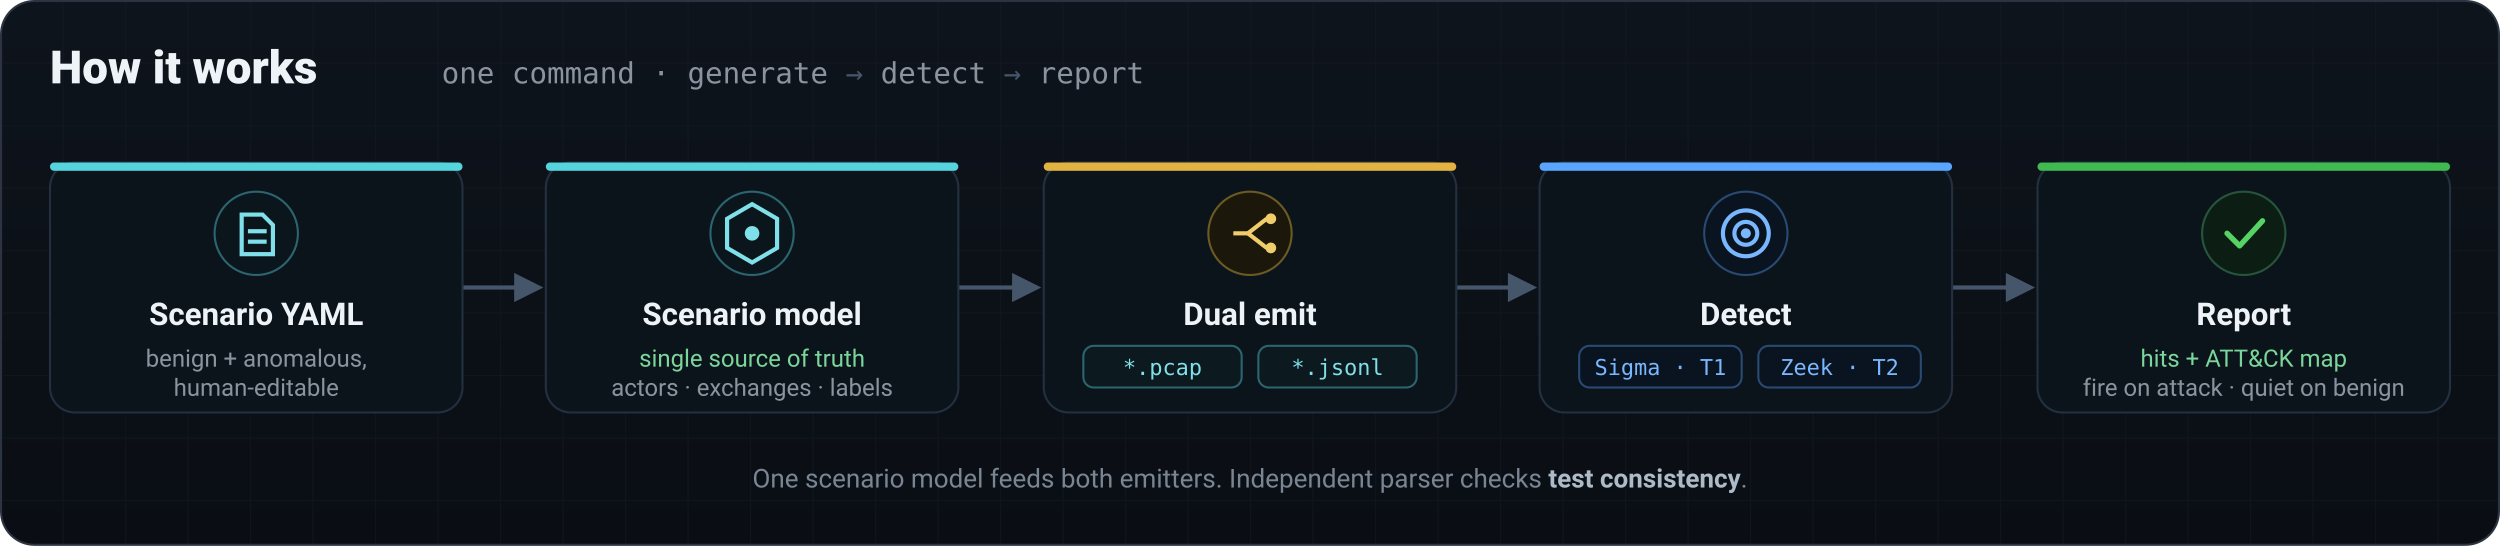
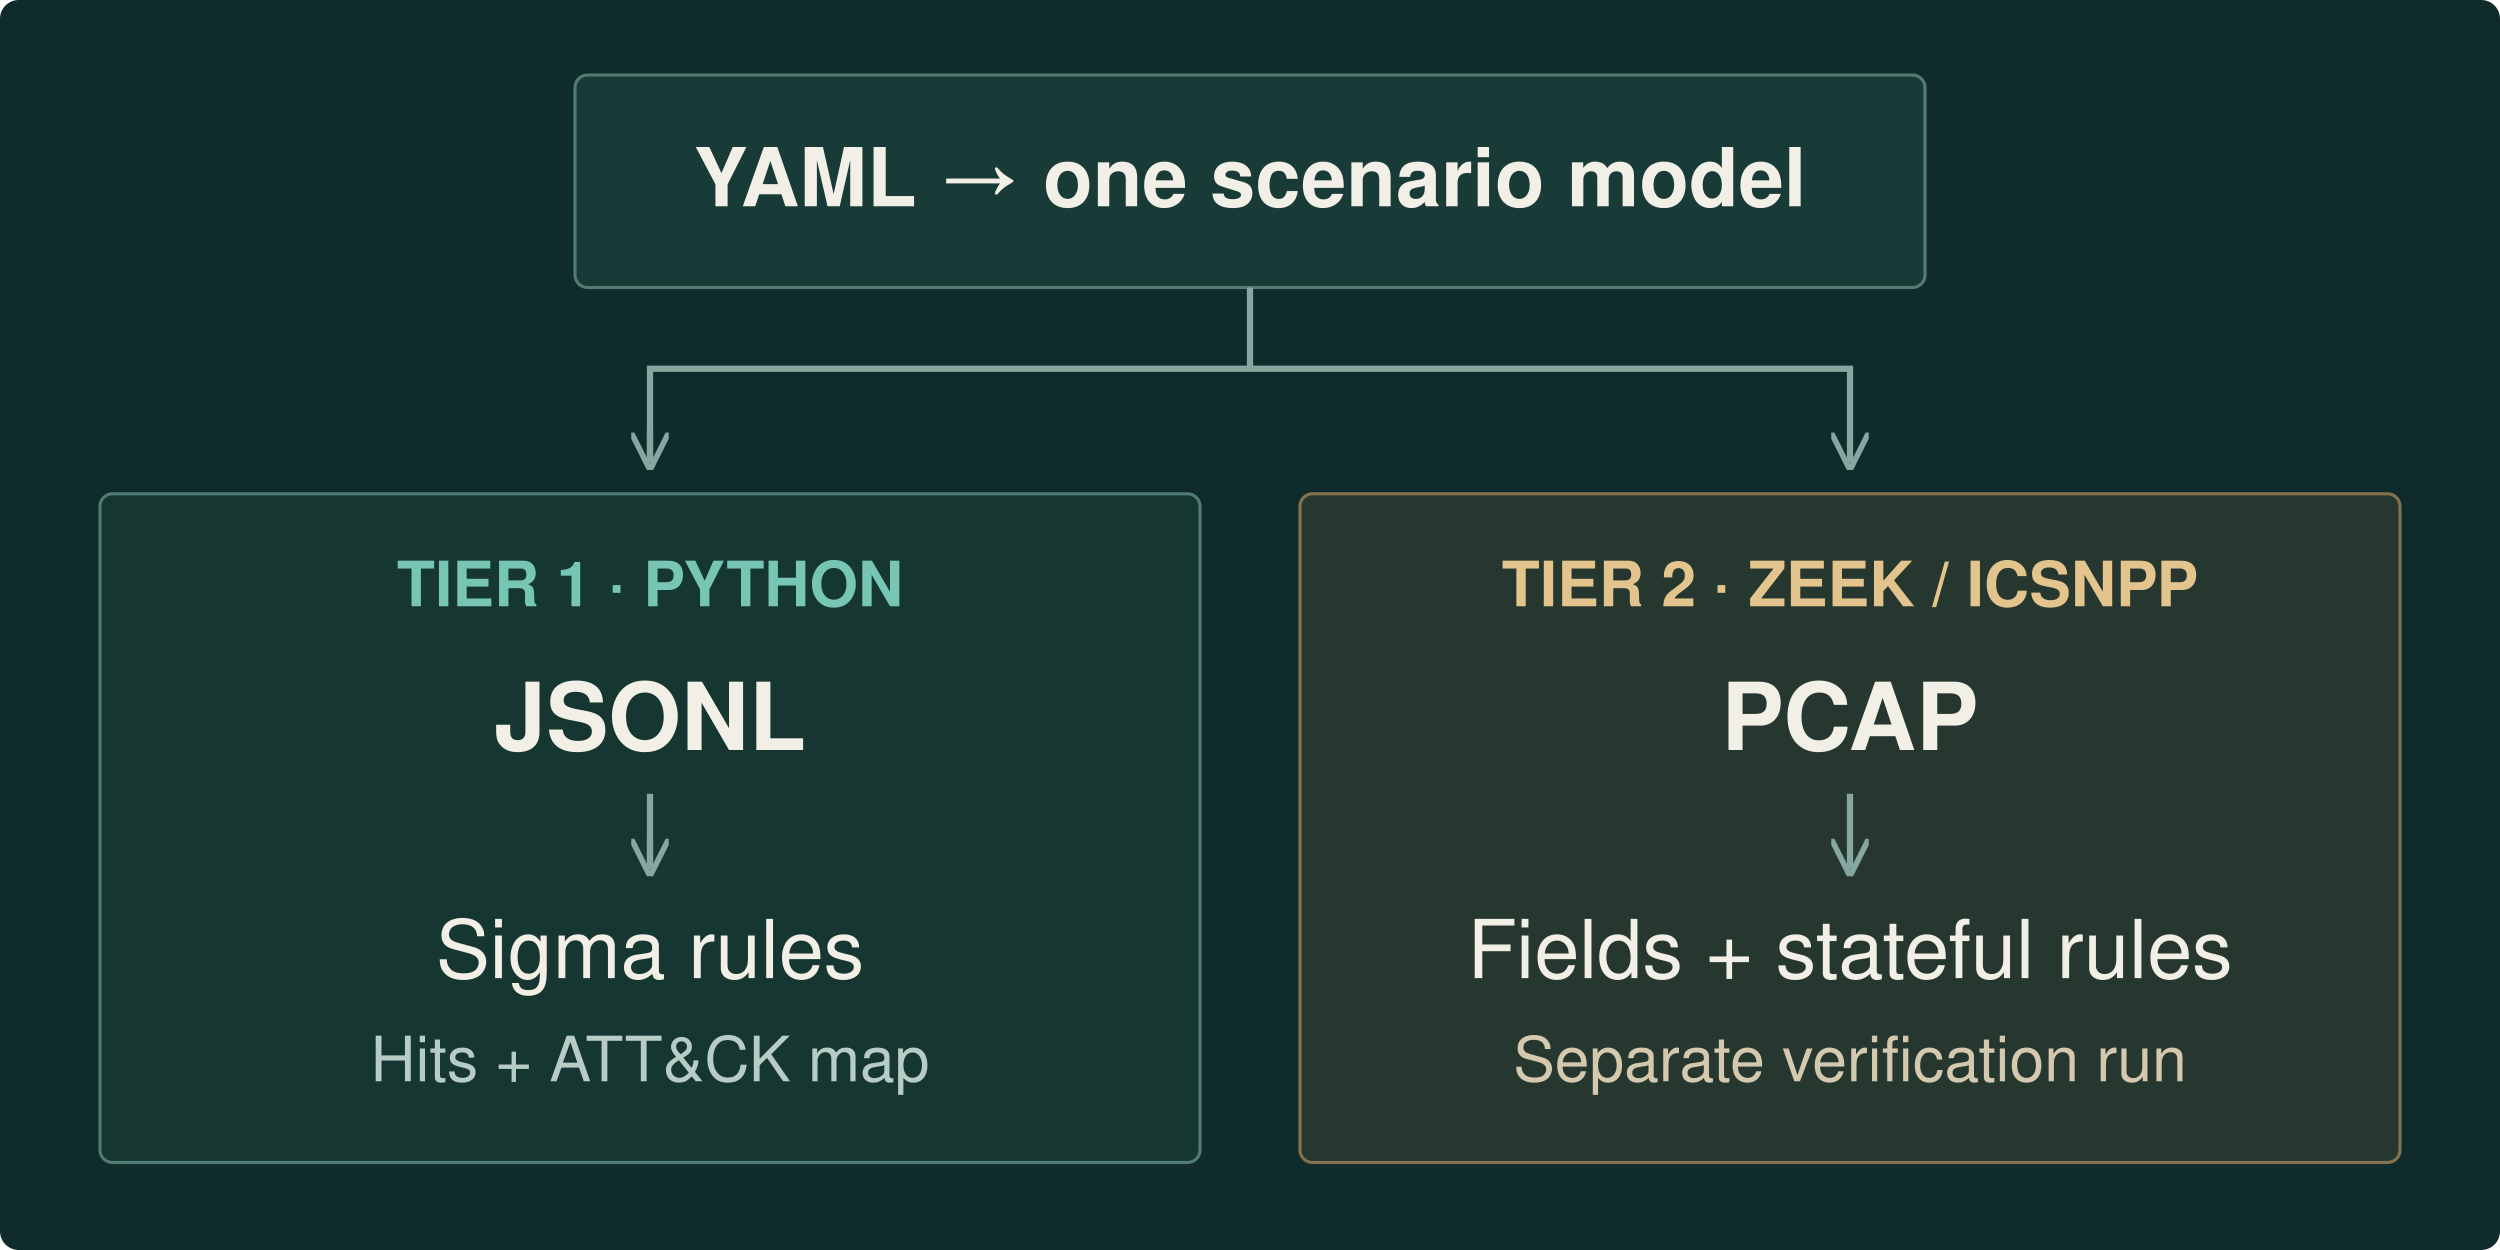
- <svg xmlns="http://www.w3.org/2000/svg" width="1200" height="262" viewBox="0 0 1200 262" role="img" aria-label="How it works: scenario YAML to scenario model to dual emit (PCAP plus JSON) to Sigma/Zeek detection to a hits-and-coverage report — one command.">
+ <svg xmlns="http://www.w3.org/2000/svg" width="800" height="400" viewBox="0 0 800 400" role="img" aria-labelledby="title desc">
  <defs>
-     <linearGradient id="pcard" x1="0" y1="0" x2="0" y2="1">
-       <stop offset="0" stop-color="#0e141c" />
-       <stop offset="1" stop-color="#0a0e14" />
-     </linearGradient>
-     <pattern id="pg" width="30" height="30" patternUnits="userSpaceOnUse">
-       <path d="M30 0H0V30" fill="none" stroke="#141c27" stroke-width="1" />
-     </pattern>
-     <marker id="arrow" viewBox="0 0 10 10" refX="8" refY="5" markerWidth="7" markerHeight="7" orient="auto-start-reverse">
-       <path d="M0 0 L10 5 L0 10 z" fill="#46566a" />
+     <marker id="arrow" viewBox="0 0 10 10" refX="8" refY="5" markerWidth="6" markerHeight="6" orient="auto">
+       <path d="M0 0L10 5L0 10" fill="none" stroke="#86a6a0" stroke-width="1.5" />
    </marker>
  </defs>
-   <rect x="0.5" y="0.5" width="1199" height="261" rx="16" fill="url(#pcard)" stroke="#2b3440" />
-   <rect x="1" y="1" width="1198" height="260" rx="16" fill="url(#pg)" opacity="0.5" />
-   <text x="24" y="40" font-family="'Segoe UI',system-ui,-apple-system,Roboto,Helvetica,Arial,sans-serif" font-size="22" font-weight="800" fill="#eef3f7">How it works</text>
-   <text x="212" y="40" font-family="ui-monospace,SFMono-Regular,Menlo,Consolas,monospace" font-size="14" fill="#8b949e">one command · generate <tspan fill="#46566a">→</tspan> detect <tspan fill="#46566a">→</tspan> report</text>
-   <g stroke="#46566a" stroke-width="2">
-     <line x1="222" y1="138" x2="258" y2="138" marker-end="url(#arrow)" />
-     <line x1="460" y1="138" x2="497" y2="138" marker-end="url(#arrow)" />
-     <line x1="699" y1="138" x2="735" y2="138" marker-end="url(#arrow)" />
-     <line x1="937" y1="138" x2="974" y2="138" marker-end="url(#arrow)" />
+   <rect width="800" height="400" rx="6" fill="#102b2b" />
+   <g font-family="-apple-system,BlinkMacSystemFont,'Segoe UI',Helvetica,Arial,sans-serif" text-anchor="middle">
+     <rect x="184" y="24" width="432" height="68" rx="4" fill="#193b38" stroke="#527c72" />
+     <text x="400" y="66" fill="#f2efe6" font-size="26" font-weight="600">YAML → one scenario model</text>
+     <path d="M400 92V118H208V148M400 118H592V148" fill="none" stroke="#86a6a0" stroke-width="2" marker-end="url(#arrow)" />
+     <path d="M208 137V148" stroke="#86a6a0" stroke-width="2" marker-end="url(#arrow)" />
+     <rect x="32" y="158" width="352" height="214" rx="4" fill="#163632" stroke="#527c72" />
+     <rect x="416" y="158" width="352" height="214" rx="4" fill="#26372f" stroke="#84724e" />
+     <text x="208" y="194" fill="#76c6b3" font-size="20" font-weight="600">TIER 1 · PYTHON</text>
+     <text x="592" y="194" fill="#e3c48c" font-size="20" font-weight="600">TIER 2 · ZEEK / ICSNPP</text>
+     <text x="208" y="240" fill="#f2efe6" font-size="30" font-weight="600">JSONL</text>
+     <text x="592" y="240" fill="#f2efe6" font-size="30" font-weight="600">PCAP</text>
+     <path d="M208 254V278M592 254V278" fill="none" stroke="#86a6a0" stroke-width="2" marker-end="url(#arrow)" />
+     <path d="M208 268V278" stroke="#86a6a0" stroke-width="2" marker-end="url(#arrow)" />
+     <text x="208" y="313" fill="#f2efe6" font-size="26">Sigma rules</text>
+     <text x="592" y="313" fill="#f2efe6" font-size="26">Fields + stateful rules</text>
+     <text x="208" y="346" fill="#b6ccc5" font-size="20">Hits + ATT&amp;CK map</text>
+     <text x="592" y="346" fill="#d4c8ae" font-size="20">Separate verification run</text>
  </g>
-   <g font-family="'Segoe UI',system-ui,-apple-system,Roboto,Helvetica,Arial,sans-serif">
-     <g>
-       <rect x="24" y="78" width="198" height="120" rx="12" fill="#0c141b" stroke="#22303f" />
-       <rect x="24" y="78" width="198" height="4" rx="2" fill="#56d4dd" />
-       <circle cx="123" cy="112" r="20" fill="#0a161b" stroke="#2c6470" />
-       <g stroke="#7fe0ea" stroke-width="2" fill="none">
-         <path d="M116 103 h10 l5 5 v14 h-15 z" fill="#0a161b" />
-         <line x1="119" y1="111" x2="128" y2="111" />
-         <line x1="119" y1="116" x2="128" y2="116" />
-       </g>
-       <text x="123" y="156" text-anchor="middle" font-size="15" font-weight="700" fill="#eef3f7">Scenario YAML</text>
-       <text x="123" y="176" text-anchor="middle" font-size="11.5" fill="#8b949e">benign + anomalous,</text>
-       <text x="123" y="190" text-anchor="middle" font-size="11.5" fill="#8b949e">human-editable</text>
-     </g>
-     <g>
-       <rect x="262" y="78" width="198" height="120" rx="12" fill="#0c141b" stroke="#22303f" />
-       <rect x="262" y="78" width="198" height="4" rx="2" fill="#56d4dd" />
-       <circle cx="361" cy="112" r="20" fill="#0a161b" stroke="#2c6470" />
-       <polygon points="361,98 373,105 373,119 361,126 349,119 349,105" fill="none" stroke="#7fe0ea" stroke-width="2" />
-       <circle cx="361" cy="112" r="3.5" fill="#7fe0ea" />
-       <text x="361" y="156" text-anchor="middle" font-size="15" font-weight="700" fill="#eef3f7">Scenario model</text>
-       <text x="361" y="176" text-anchor="middle" font-size="11.5" fill="#7bd69b">single source of truth</text>
-       <text x="361" y="190" text-anchor="middle" font-size="11.5" fill="#8b949e">actors · exchanges · labels</text>
-     </g>
-     <g>
-       <rect x="501" y="78" width="198" height="120" rx="12" fill="#0c141b" stroke="#22303f" />
-       <rect x="501" y="78" width="198" height="4" rx="2" fill="#e3b341" />
-       <circle cx="600" cy="112" r="20" fill="#1c170b" stroke="#6b5a23" />
-       <g stroke="#f0cd6b" stroke-width="2" fill="none">
-         <path d="M592 112 h7" />
-         <path d="M599 112 l9 -7" />
-         <path d="M599 112 l9 7" />
-         <circle cx="610" cy="105" r="1.6" fill="#f0cd6b" />
-         <circle cx="610" cy="119" r="1.6" fill="#f0cd6b" />
-       </g>
-       <text x="600" y="156" text-anchor="middle" font-size="15" font-weight="700" fill="#eef3f7">Dual emit</text>
-       <g font-family="ui-monospace,Menlo,Consolas,monospace" font-size="10.5">
-         <rect x="520" y="166" width="76" height="20" rx="5" fill="#0c191e" stroke="#2c6470" />
-         <text x="558" y="180" text-anchor="middle" fill="#7fe0ea">*.pcap</text>
-         <rect x="604" y="166" width="76" height="20" rx="5" fill="#0c191e" stroke="#2c6470" />
-         <text x="642" y="180" text-anchor="middle" fill="#7fe0ea">*.jsonl</text>
-       </g>
-     </g>
-     <g>
-       <rect x="739" y="78" width="198" height="120" rx="12" fill="#0c141b" stroke="#22303f" />
-       <rect x="739" y="78" width="198" height="4" rx="2" fill="#58a6ff" />
-       <circle cx="838" cy="112" r="20" fill="#0a1320" stroke="#284a73" />
-       <g fill="none" stroke="#79b8ff" stroke-width="2">
-         <circle cx="838" cy="112" r="11" />
-         <circle cx="838" cy="112" r="5.5" />
-       </g>
-       <circle cx="838" cy="112" r="2.4" fill="#79b8ff" />
-       <text x="838" y="156" text-anchor="middle" font-size="15" font-weight="700" fill="#eef3f7">Detect</text>
-       <g font-family="ui-monospace,Menlo,Consolas,monospace" font-size="10.5">
-         <rect x="758" y="166" width="78" height="20" rx="5" fill="#0a1320" stroke="#284a73" />
-         <text x="797" y="180" text-anchor="middle" fill="#79b8ff">Sigma · T1</text>
-         <rect x="844" y="166" width="78" height="20" rx="5" fill="#0a1320" stroke="#284a73" />
-         <text x="883" y="180" text-anchor="middle" fill="#79b8ff">Zeek · T2</text>
-       </g>
-     </g>
-     <g>
-       <rect x="978" y="78" width="198" height="120" rx="12" fill="#0c141b" stroke="#22303f" />
-       <rect x="978" y="78" width="198" height="4" rx="2" fill="#3fb950" />
-       <circle cx="1077" cy="112" r="20" fill="#0c1e13" stroke="#27553b" />
-       <path d="M1069 112 l6 6 l11 -12" fill="none" stroke="#56d364" stroke-width="2.6" stroke-linecap="round" stroke-linejoin="round" />
-       <text x="1077" y="156" text-anchor="middle" font-size="15" font-weight="700" fill="#eef3f7">Report</text>
-       <text x="1077" y="176" text-anchor="middle" font-size="11.5" fill="#7bd69b">hits + ATT&amp;CK map</text>
-       <text x="1077" y="190" text-anchor="middle" font-size="11.5" fill="#8b949e">fire on attack · quiet on benign</text>
-     </g>
-   </g>
-   <text x="600" y="234" text-anchor="middle" font-family="'Segoe UI',system-ui,-apple-system,Roboto,Helvetica,Arial,sans-serif" font-size="12.5" fill="#7a8593">One scenario model feeds both emitters. Independent parser checks <tspan fill="#adbac7" font-weight="600">test consistency</tspan>.</text>
</svg>
